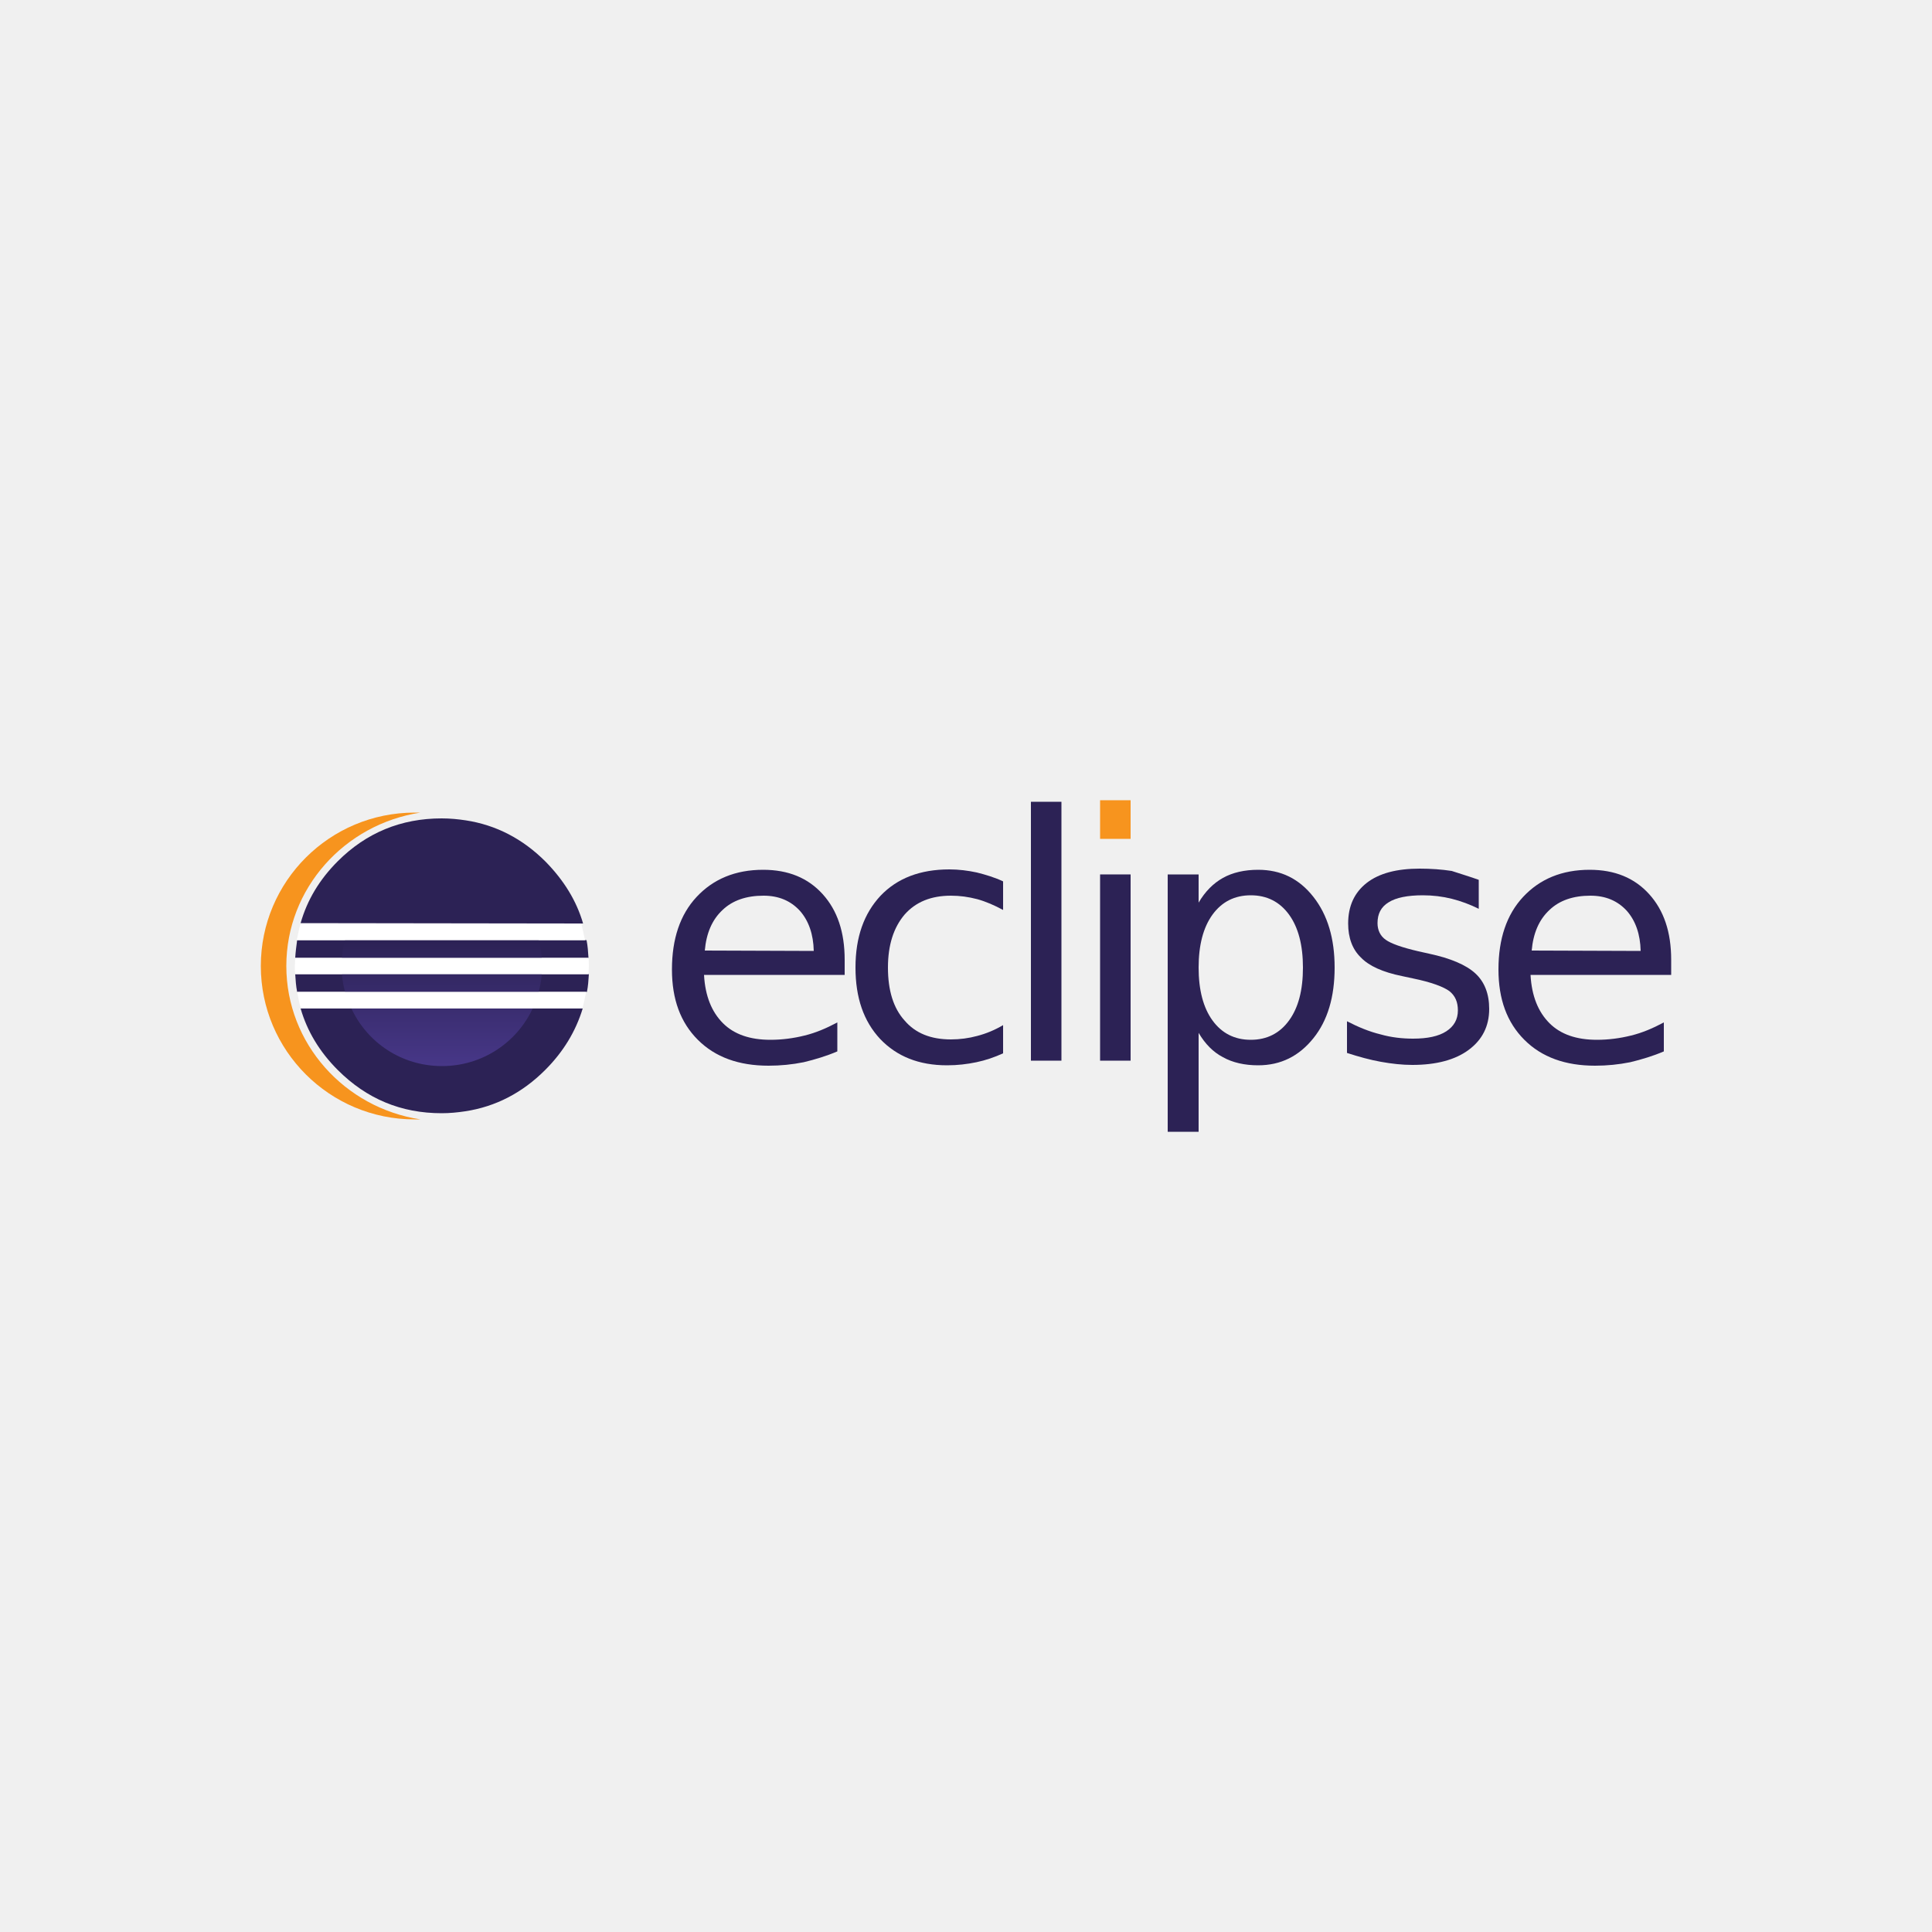
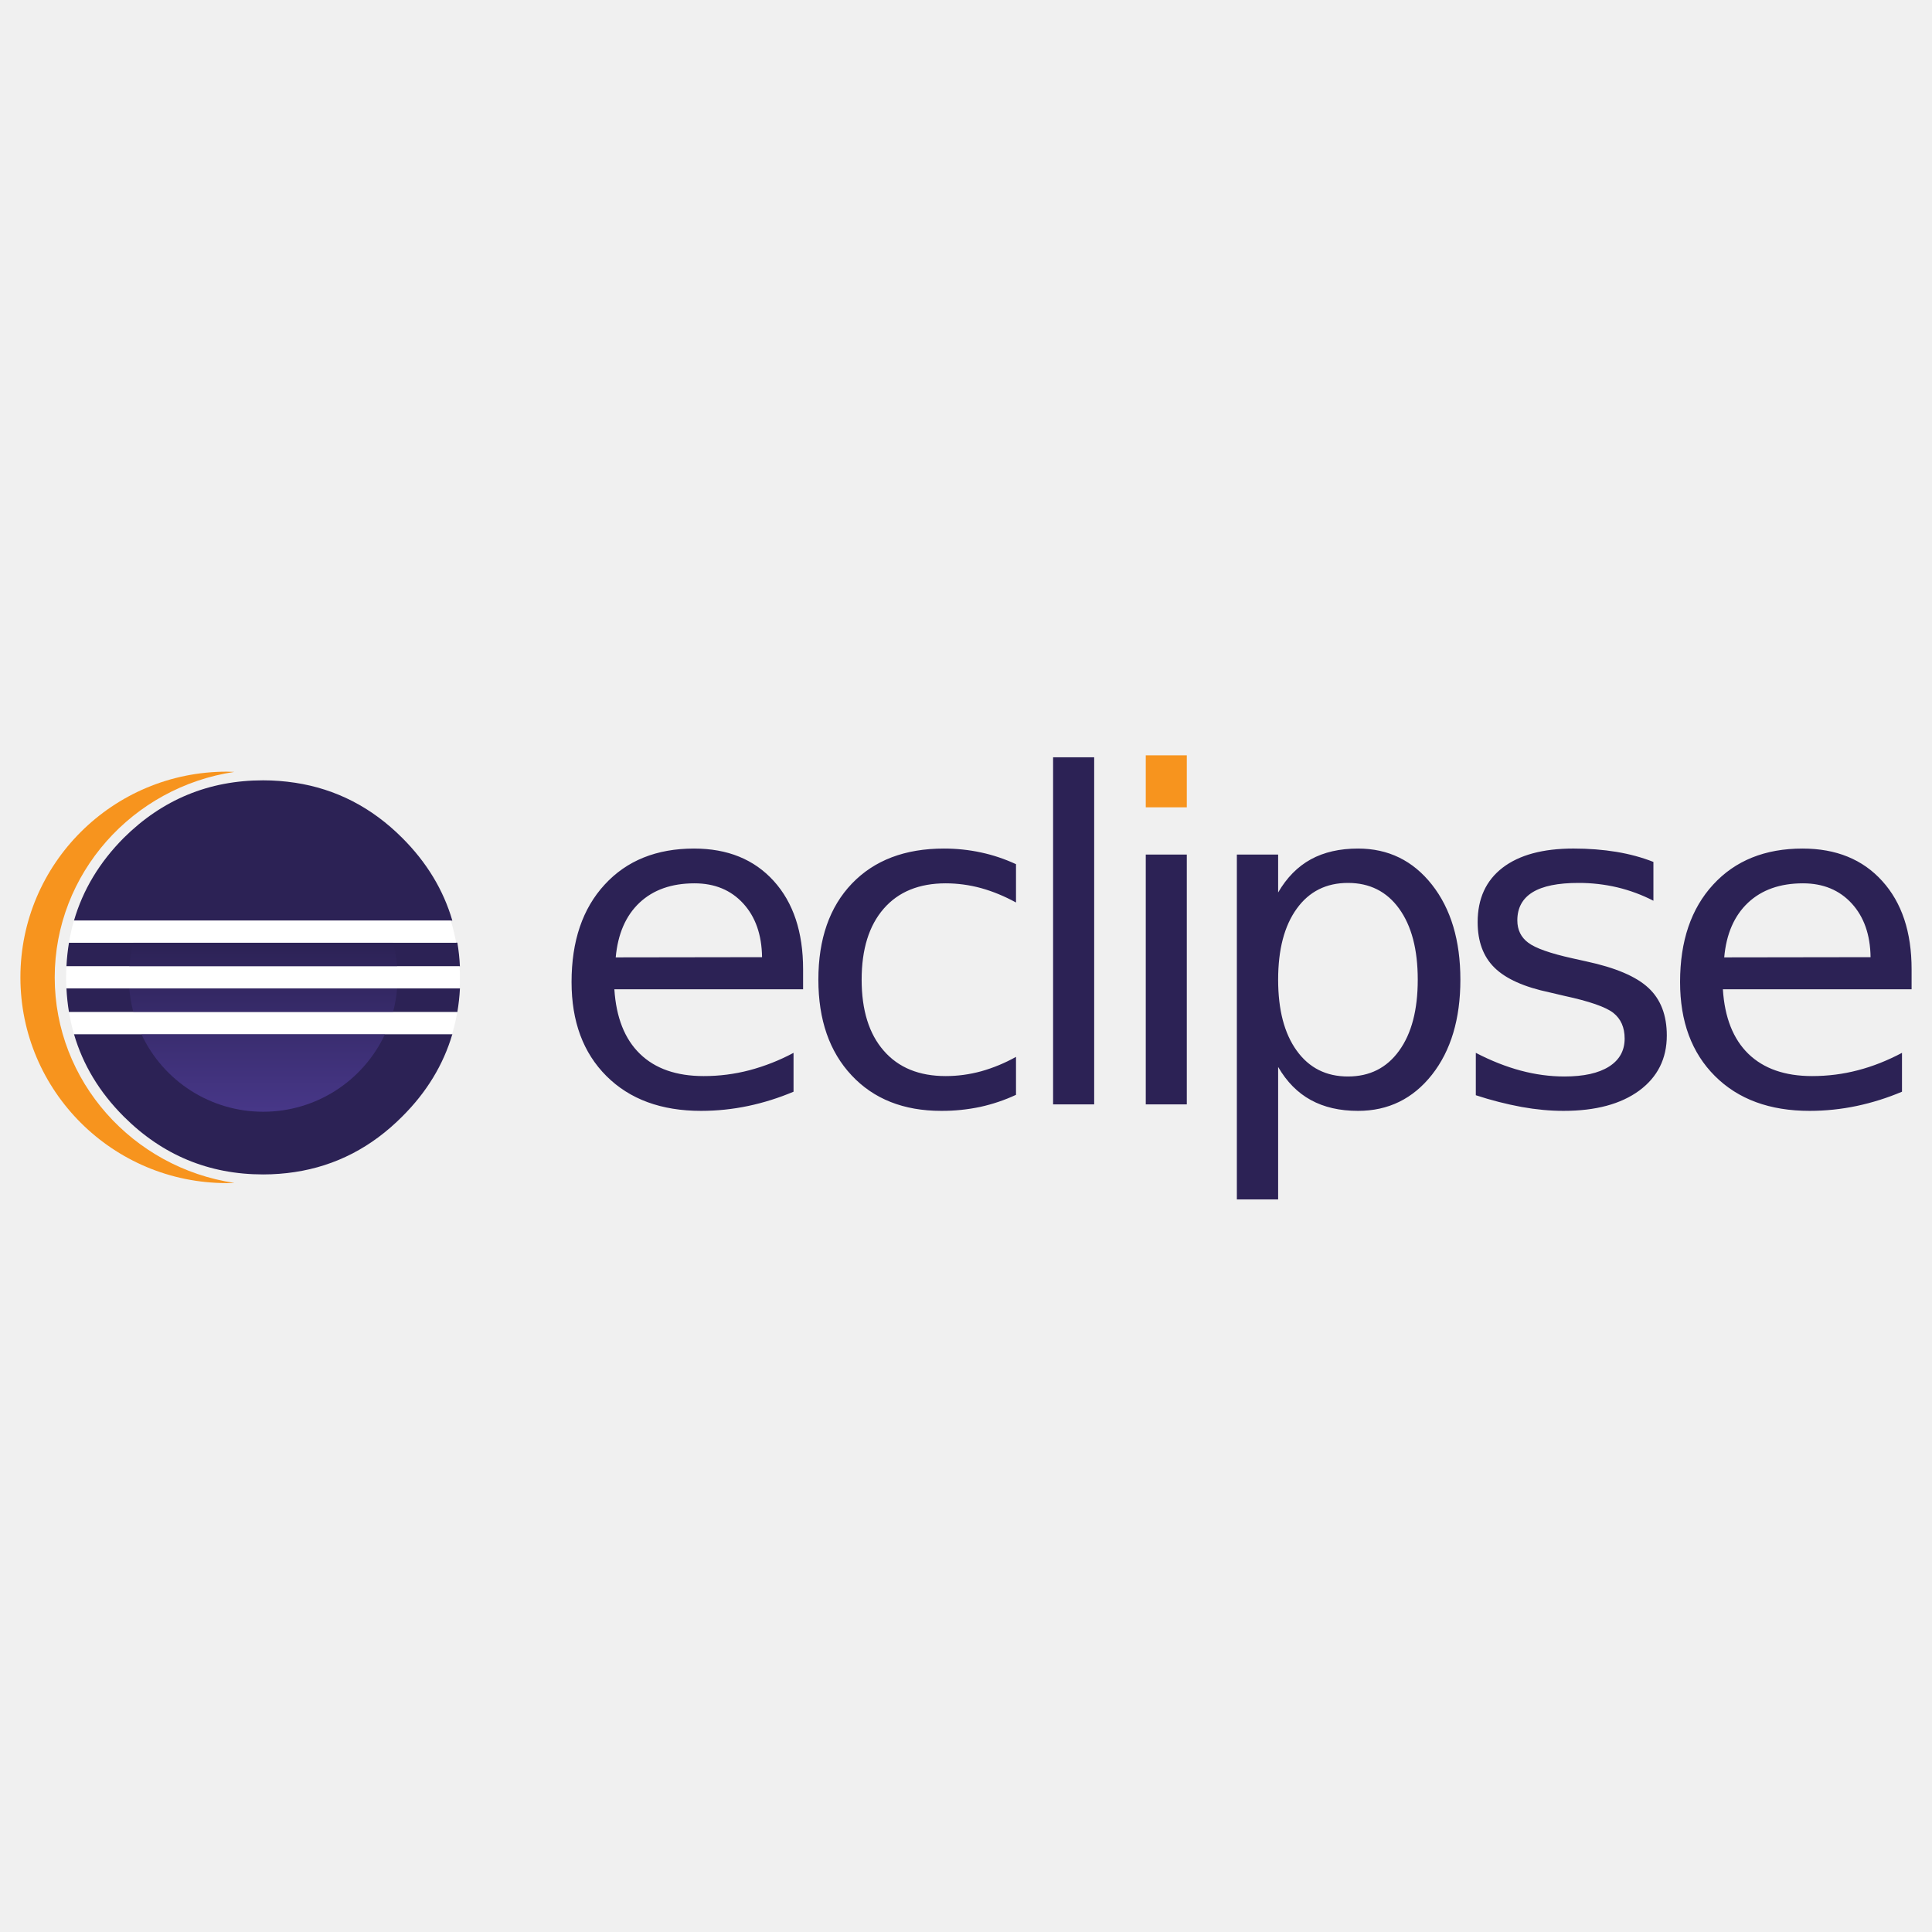
- <svg xmlns="http://www.w3.org/2000/svg" version="1.1" id="Layer_1" x="0px" y="0px" viewBox="0 0 500 500" style="enable-background:new 0 0 500 500;" xml:space="preserve">
-   <style type="text/css">
- 	.st0{fill:#2C2255;}
- 	.st1{fill:#F7941E;}
- 	.st2{fill:url(#XMLID_42_);}
- 	.st3{fill:url(#XMLID_43_);}
- 	.st4{fill:url(#XMLID_47_);}
- 	.st5{fill:#FFFFFF;}
- </style>
-   <g id="XMLID_1_">
-     <path id="XMLID_3_" class="st0" d="M90.8,261h-13c1.7,5.9,4.9,11.2,9.6,15.9c7.5,7.5,16.4,11.2,26.9,11.2c2.1,0,4.1-0.2,6.1-0.5   c7.9-1.2,14.8-4.8,20.7-10.7c4.7-4.7,7.9-10,9.7-15.9h-5.3h-7.7H90.8z" />
-     <path id="XMLID_4_" class="st0" d="M83.7,243.3h-6.8c-0.2,1.5-0.4,3-0.5,4.6h8.1h4.1H147h5.3c-0.1-1.6-0.2-3.1-0.5-4.6" />
-     <path id="XMLID_5_" class="st0" d="M76.4,252.1c0.1,1.6,0.2,3.1,0.5,4.6h7.1h5.4h57.2h5.3c0.3-1.5,0.4-3,0.5-4.6" />
-     <path id="XMLID_6_" class="st0" d="M150.9,239c-1.7-5.9-5-11.2-9.7-16c-5.9-5.9-12.8-9.5-20.7-10.7c-2-0.3-4-0.5-6.2-0.5   c-10.5,0-19.5,3.7-26.9,11.1c-4.7,4.7-7.9,10-9.6,16" />
-     <path id="XMLID_7_" class="st1" d="M74.1,250c0-20.1,15.1-36.7,34.7-39.7c-0.5,0-1,0-1.5,0c-22,0-39.8,17.8-39.8,39.7   c0,21.9,17.8,39.7,39.8,39.7c0.5,0,1,0,1.5,0C89.2,286.7,74.1,270.1,74.1,250z" />
-     <rect id="XMLID_8_" x="284.7" y="207.1" class="st1" width="7.9" height="10" />
-     <path id="XMLID_11_" class="st0" d="M218.6,248.4v3.9h-36.4c0.3,5.5,2,9.6,4.9,12.5c2.9,2.9,7,4.3,12.3,4.3c3,0,6-0.4,8.8-1.1   c2.9-0.7,5.7-1.9,8.5-3.4v7.5c-2.8,1.2-5.8,2.1-8.7,2.8c-3,0.6-6,0.9-9.1,0.9c-7.7,0-13.8-2.2-18.3-6.7c-4.5-4.5-6.7-10.5-6.7-18.2   c0-7.9,2.1-14.2,6.4-18.8c4.3-4.6,10-7,17.2-7c6.5,0,11.6,2.1,15.4,6.3C216.7,235.6,218.6,241.2,218.6,248.4 M210.6,246.1   c-0.1-4.3-1.3-7.8-3.6-10.4c-2.4-2.6-5.5-3.9-9.4-3.9c-4.4,0-8,1.2-10.6,3.7c-2.7,2.5-4.2,6-4.6,10.5L210.6,246.1L210.6,246.1z" />
-     <path id="XMLID_12_" class="st0" d="M259.6,228.1v7.4c-2.2-1.2-4.5-2.2-6.7-2.8c-2.3-0.6-4.5-0.9-6.8-0.9c-5.1,0-9.1,1.6-12,4.9   c-2.8,3.3-4.3,7.8-4.3,13.7c0,5.9,1.4,10.5,4.3,13.7c2.8,3.3,6.8,4.9,12,4.9c2.3,0,4.6-0.3,6.8-0.9c2.3-0.6,4.5-1.5,6.7-2.8v7.3   c-2.2,1-4.5,1.8-6.9,2.3c-2.4,0.5-4.9,0.8-7.6,0.8c-7.3,0-13-2.3-17.3-6.8c-4.3-4.6-6.4-10.7-6.4-18.5c0-7.9,2.2-14,6.5-18.6   c4.3-4.5,10.2-6.8,17.8-6.8c2.4,0,4.8,0.3,7.1,0.8C255.2,226.4,257.5,227.1,259.6,228.1" />
-     <rect id="XMLID_13_" x="266.8" y="207.5" class="st0" width="7.9" height="67" />
-     <rect id="XMLID_14_" x="284.7" y="226.3" class="st0" width="7.9" height="48.2" />
-     <path id="XMLID_17_" class="st0" d="M310.2,267.3v25.6h-8v-66.6h8v7.3c1.7-2.9,3.8-5,6.3-6.4c2.5-1.4,5.6-2.1,9.1-2.1   c5.9,0,10.6,2.3,14.3,7c3.7,4.7,5.5,10.8,5.5,18.3c0,7.6-1.8,13.7-5.5,18.3c-3.7,4.6-8.4,7-14.3,7c-3.5,0-6.6-0.7-9.1-2.1   C314,272.3,311.9,270.2,310.2,267.3 M337.2,250.4c0-5.8-1.2-10.4-3.6-13.7c-2.4-3.3-5.7-5-9.9-5c-4.2,0-7.5,1.7-9.9,5   c-2.4,3.3-3.6,7.9-3.6,13.7c0,5.8,1.2,10.4,3.6,13.7c2.4,3.3,5.7,5,9.9,5c4.2,0,7.5-1.7,9.9-5C336,260.8,337.2,256.3,337.2,250.4" />
-     <path id="XMLID_18_" class="st0" d="M382.7,227.7v7.5c-2.2-1.1-4.6-2-7-2.6c-2.4-0.6-4.9-0.9-7.5-0.9c-3.9,0-6.9,0.6-8.8,1.8   c-2,1.2-2.9,3-2.9,5.4c0,1.8,0.7,3.3,2.1,4.3c1.4,1,4.2,2,8.5,3l2.7,0.6c5.6,1.2,9.6,2.9,12,5.1c2.4,2.2,3.6,5.3,3.6,9.2   c0,4.5-1.8,8-5.3,10.6c-3.5,2.6-8.4,3.9-14.6,3.9c-2.6,0-5.3-0.3-8.1-0.8c-2.8-0.5-5.7-1.3-8.8-2.3v-8.2c2.9,1.5,5.8,2.7,8.7,3.4   c2.8,0.8,5.7,1.1,8.4,1.1c3.7,0,6.6-0.6,8.6-1.9c2-1.3,3-3.1,3-5.4c0-2.2-0.7-3.8-2.2-5c-1.5-1.1-4.6-2.3-9.5-3.3l-2.8-0.6   c-4.9-1-8.5-2.6-10.6-4.8c-2.2-2.1-3.3-5.1-3.3-8.8c0-4.5,1.6-8,4.8-10.5c3.2-2.5,7.8-3.7,13.7-3.7c2.9,0,5.7,0.2,8.3,0.6   C378.1,226.2,380.5,226.9,382.7,227.7" />
-     <path id="XMLID_21_" class="st0" d="M432.5,248.4v3.9h-36.4c0.3,5.5,2,9.6,4.9,12.5c2.9,2.9,7,4.3,12.3,4.3c3,0,6-0.4,8.8-1.1   c2.9-0.7,5.7-1.9,8.5-3.4v7.5c-2.8,1.2-5.8,2.1-8.7,2.8c-3,0.6-6,0.9-9.1,0.9c-7.7,0-13.8-2.2-18.3-6.7c-4.5-4.5-6.7-10.5-6.7-18.2   c0-7.9,2.1-14.2,6.4-18.8c4.3-4.6,10-7,17.2-7c6.5,0,11.6,2.1,15.4,6.3C430.6,235.6,432.5,241.2,432.5,248.4 M424.6,246.1   c-0.1-4.3-1.3-7.8-3.6-10.4c-2.4-2.6-5.5-3.9-9.4-3.9c-4.4,0-8,1.2-10.6,3.7c-2.7,2.5-4.2,6-4.6,10.5L424.6,246.1z" />
-     <linearGradient id="XMLID_42_" gradientUnits="userSpaceOnUse" x1="0.169" y1="-0.531" x2="0.946" y2="-0.531" gradientTransform="matrix(0 -73.6349 -73.6349 0 75.2178 305.6631)">
-       <stop offset="0" style="stop-color:#473788" />
-       <stop offset="0.303" style="stop-color:#473788" />
-       <stop offset="0.872" style="stop-color:#2C2255" />
-       <stop offset="1" style="stop-color:#2C2255" />
+ <svg xmlns="http://www.w3.org/2000/svg" viewBox="0 0 128 128">
+   <defs>
+     <linearGradient id="a" gradientUnits="userSpaceOnUse" x1="502.385" y1="-40.076" x2="502.385" y2="-113.711" gradientTransform="translate(-116.533 90.267) scale(.26667)">
+       <stop offset=".303" stop-color="#473788" />
+       <stop offset=".872" stop-color="#2c2255" />
    </linearGradient>
-     <path id="XMLID_22_" class="st2" d="M140.2,247.9c-0.1-1.6-0.4-3.1-0.8-4.6H89.3c-0.4,1.5-0.7,3-0.8,4.6H140.2L140.2,247.9z" />
-     <linearGradient id="XMLID_43_" gradientUnits="userSpaceOnUse" x1="0.173" y1="-0.528" x2="0.95" y2="-0.528" gradientTransform="matrix(0 -73.6349 -73.6349 0 75.4606 305.9065)">
-       <stop offset="0" style="stop-color:#473788" />
-       <stop offset="0.303" style="stop-color:#473788" />
-       <stop offset="0.872" style="stop-color:#2C2255" />
-       <stop offset="1" style="stop-color:#2C2255" />
+     <linearGradient id="b" gradientUnits="userSpaceOnUse" x1="502.386" y1="-40.075" x2="502.386" y2="-113.71" gradientTransform="translate(-116.533 90.267) scale(.26667)">
+       <stop offset=".303" stop-color="#473788" />
+       <stop offset=".872" stop-color="#2c2255" />
    </linearGradient>
-     <path id="XMLID_23_" class="st3" d="M140.2,252.1H88.5c0.1,1.6,0.4,3.1,0.8,4.6h50.1C139.8,255.2,140.1,253.7,140.2,252.1z" />
-     <linearGradient id="XMLID_47_" gradientUnits="userSpaceOnUse" x1="0.173" y1="-0.528" x2="0.949" y2="-0.528" gradientTransform="matrix(0 -73.6313 -73.6313 0 75.4521 305.896)">
-       <stop offset="0" style="stop-color:#473788" />
-       <stop offset="0.303" style="stop-color:#473788" />
-       <stop offset="0.863" style="stop-color:#2C2255" />
-       <stop offset="1" style="stop-color:#2C2255" />
+     <linearGradient id="c" gradientUnits="userSpaceOnUse" x1="502.386" y1="-40.078" x2="502.386" y2="-113.707" gradientTransform="translate(-116.533 90.267) scale(.26667)">
+       <stop offset=".303" stop-color="#473788" />
+       <stop offset=".863" stop-color="#2c2255" />
    </linearGradient>
-     <path id="XMLID_24_" class="st4" d="M114.4,275.9c10.4,0,19.4-6.1,23.5-15h-47C95,269.8,103.9,275.9,114.4,275.9z" />
-     <path id="XMLID_25_" class="st5" d="M84.7,252.1h3.8h51.8h6.8h5.2c0-0.7,0.1-1.4,0.1-2c0-0.7,0-1.5-0.1-2.2h-5.2h-6.8H88.5h-4.1h-8   c0,0.7-0.1,1.5-0.1,2.2c0,0.7,0,1.4,0.1,2H84.7z" />
-     <path id="XMLID_26_" class="st5" d="M90.7,239H77.8c-0.4,1.4-0.7,2.8-1,4.3h6.6h5.6h50.2h7.1h5.1c-0.3-1.4-0.6-2.9-1-4.3" />
-     <path id="XMLID_27_" class="st5" d="M146.7,256.7h-7.1H89.3H84h-7.1c0.3,1.4,0.5,2.9,1,4.3h13.1H138h7.7h5c0.4-1.4,0.7-2.8,1-4.3   H146.7z" />
-   </g>
+   </defs>
+   <path fill="#2c2255" d="M9.367 68.516H4.902c.59 2.027 1.688 3.847 3.293 5.453 2.563 2.562 5.64 3.84 9.242 3.84.72 0 1.415-.055 2.094-.157 2.711-.41 5.086-1.636 7.121-3.683 1.614-1.606 2.72-3.426 3.317-5.453Zm-2.465-6.063H4.57a14.08 14.08 0 0 0-.168 1.57H30.47a13.213 13.213 0 0 0-.168-1.57m-25.9 3.031c.028.536.082 1.059.168 1.57H30.3c.087-.511.145-1.034.173-1.57m-.504-4.492c-.594-2.035-1.7-3.86-3.317-5.476-2.03-2.032-4.398-3.246-7.101-3.657-.7-.105-1.406-.16-2.113-.16-3.602 0-6.68 1.274-9.243 3.817-1.605 1.617-2.703 3.441-3.293 5.476" />
+   <path fill="#f7941e" d="M3.625 64.754c0-6.887 5.172-12.61 11.902-13.613a10.85 10.85 0 0 0-.504-.016c-7.55 0-13.671 6.102-13.671 13.629 0 7.527 6.12 13.629 13.671 13.629.168 0 .336-.008.504-.012-6.73-1.008-11.902-6.73-11.902-13.617ZM75.91 50.043h2.719v3.445H75.91Zm0 0" />
+   <path fill="#2c2255" d="M53.207 64.215v1.328H40.703c.121 1.871.684 3.297 1.695 4.277 1.008.98 2.414 1.473 4.22 1.473a11.87 11.87 0 0 0 3.034-.387 13.51 13.51 0 0 0 2.922-1.152v2.574c-.969.41-1.972.727-3.004.945a15.19 15.19 0 0 1-3.117.325c-2.64 0-4.73-.766-6.273-2.305-1.543-1.54-2.313-3.613-2.313-6.234 0-2.711.73-4.864 2.196-6.454 1.46-1.59 3.437-2.386 5.917-2.386 2.227 0 3.989.718 5.286 2.152 1.293 1.43 1.941 3.379 1.941 5.844m-2.719-.8c-.02-1.49-.437-2.673-1.25-3.56-.812-.886-1.886-1.332-3.226-1.332-1.52 0-2.735.43-3.645 1.286-.91.859-1.433 2.066-1.574 3.62Zm16.825-6.161v2.539c-.77-.422-1.54-.738-2.313-.953a8.945 8.945 0 0 0-2.344-.317c-1.761 0-3.133.559-4.105 1.676-.977 1.121-1.465 2.688-1.465 4.707 0 2.02.488 3.59 1.465 4.707.972 1.121 2.344 1.68 4.105 1.68.79 0 1.57-.106 2.344-.316a10.662 10.662 0 0 0 2.313-.957v2.515c-.754.352-1.543.617-2.356.797a12.29 12.29 0 0 1-2.594.266c-2.496 0-4.476-.785-5.941-2.352-1.469-1.566-2.203-3.68-2.203-6.34 0-2.699.742-4.82 2.222-6.367 1.485-1.547 3.516-2.32 6.098-2.32.836 0 1.656.086 2.453.258.801.171 1.578.433 2.32.777m2.458-7.082h2.722v22.996H69.77Zm6.14 6.445h2.719v16.551H75.91Zm8.77 14.07v8.778h-2.735V56.617h2.735v2.512c.57-.984 1.293-1.715 2.164-2.195.875-.477 1.914-.715 3.129-.715 2.007 0 3.64.797 4.898 2.394 1.254 1.594 1.883 3.696 1.883 6.293 0 2.602-.629 4.703-1.883 6.297-1.258 1.594-2.89 2.395-4.898 2.395-1.215 0-2.254-.239-3.13-.72-.87-.476-1.593-1.206-2.163-2.19m9.25-5.782c0-2-.41-3.566-1.235-4.707-.82-1.136-1.953-1.703-3.39-1.703-1.438 0-2.57.566-3.39 1.703-.825 1.14-1.235 2.707-1.235 4.707s.41 3.57 1.234 4.707c.82 1.14 1.953 1.707 3.39 1.707 1.438 0 2.571-.566 3.391-1.707.825-1.136 1.235-2.707 1.235-4.707m15.613-7.8v2.57a10.626 10.626 0 0 0-2.395-.887 11.152 11.152 0 0 0-2.57-.293c-1.351 0-2.363.203-3.039.617-.672.414-1.012 1.035-1.012 1.864 0 .628.243 1.125.727 1.484.48.36 1.45.703 2.91 1.027l.93.207c1.93.414 3.304.996 4.117 1.754.812.75 1.219 1.805 1.219 3.153 0 1.539-.61 2.753-1.825 3.652-1.218.894-2.89 1.344-5.02 1.344-.886 0-1.808-.086-2.769-.258a23.364 23.364 0 0 1-3.039-.778v-2.808c1.008.523 1.996.914 2.973 1.176.973.261 1.941.39 2.895.39 1.28 0 2.265-.218 2.957-.656.691-.437 1.035-1.059 1.035-1.855 0-.739-.25-1.305-.746-1.7-.5-.394-1.59-.773-3.274-1.136l-.945-.223c-1.688-.355-2.902-.898-3.652-1.633-.75-.734-1.122-1.742-1.122-3.023 0-1.555.551-2.758 1.653-3.606 1.105-.847 2.672-1.27 4.699-1.27 1.008 0 1.953.075 2.84.22.887.148 1.703.37 2.453.667m17.105 7.11v1.328h-12.503c.117 1.871.683 3.297 1.69 4.277 1.013.98 2.419 1.473 4.22 1.473 1.047 0 2.058-.129 3.039-.387.98-.254 1.953-.64 2.918-1.152v2.574c-.965.41-1.973.727-3 .945a15.19 15.19 0 0 1-3.117.325c-2.641 0-4.73-.766-6.274-2.305-1.543-1.54-2.312-3.613-2.312-6.234 0-2.711.73-4.864 2.195-6.454 1.46-1.59 3.437-2.386 5.918-2.386 2.226 0 3.988.718 5.281 2.152 1.297 1.43 1.945 3.379 1.945 5.844m-2.718-.8c-.02-1.49-.438-2.673-1.25-3.56-.813-.886-1.89-1.332-3.23-1.332-1.516 0-2.731.43-3.641 1.286-.91.859-1.438 2.066-1.575 3.62Zm0 0" />
+   <path fill="url(#a)" d="M26.309 64.023a8.86 8.86 0 0 0-.27-1.57H8.836a8.86 8.86 0 0 0-.27 1.57Zm0 0" />
+   <path fill="url(#b)" d="M26.309 65.484H8.566a8.86 8.86 0 0 0 .27 1.57h17.203a8.86 8.86 0 0 0 .27-1.57Zm0 0" />
+   <path fill="url(#c)" d="M17.438 73.656a8.9 8.9 0 0 0 8.07-5.14H9.368a8.897 8.897 0 0 0 8.07 5.14Zm0 0" />
+   <path fill="#fff" d="M7.25 65.484h23.203c.012-.234.02-.464.02-.703 0-.254-.012-.508-.024-.758H4.402a12.178 12.178 0 0 0-.004 1.461Zm2.063-4.492H4.897c-.144.477-.238.961-.328 1.461H30.22a13.15 13.15 0 0 0-.352-1.46m-1.328 6.062H4.57c.09.5.188.984.332 1.46h25.051c.14-.48.258-.964.344-1.46Zm0 0" />
</svg>
